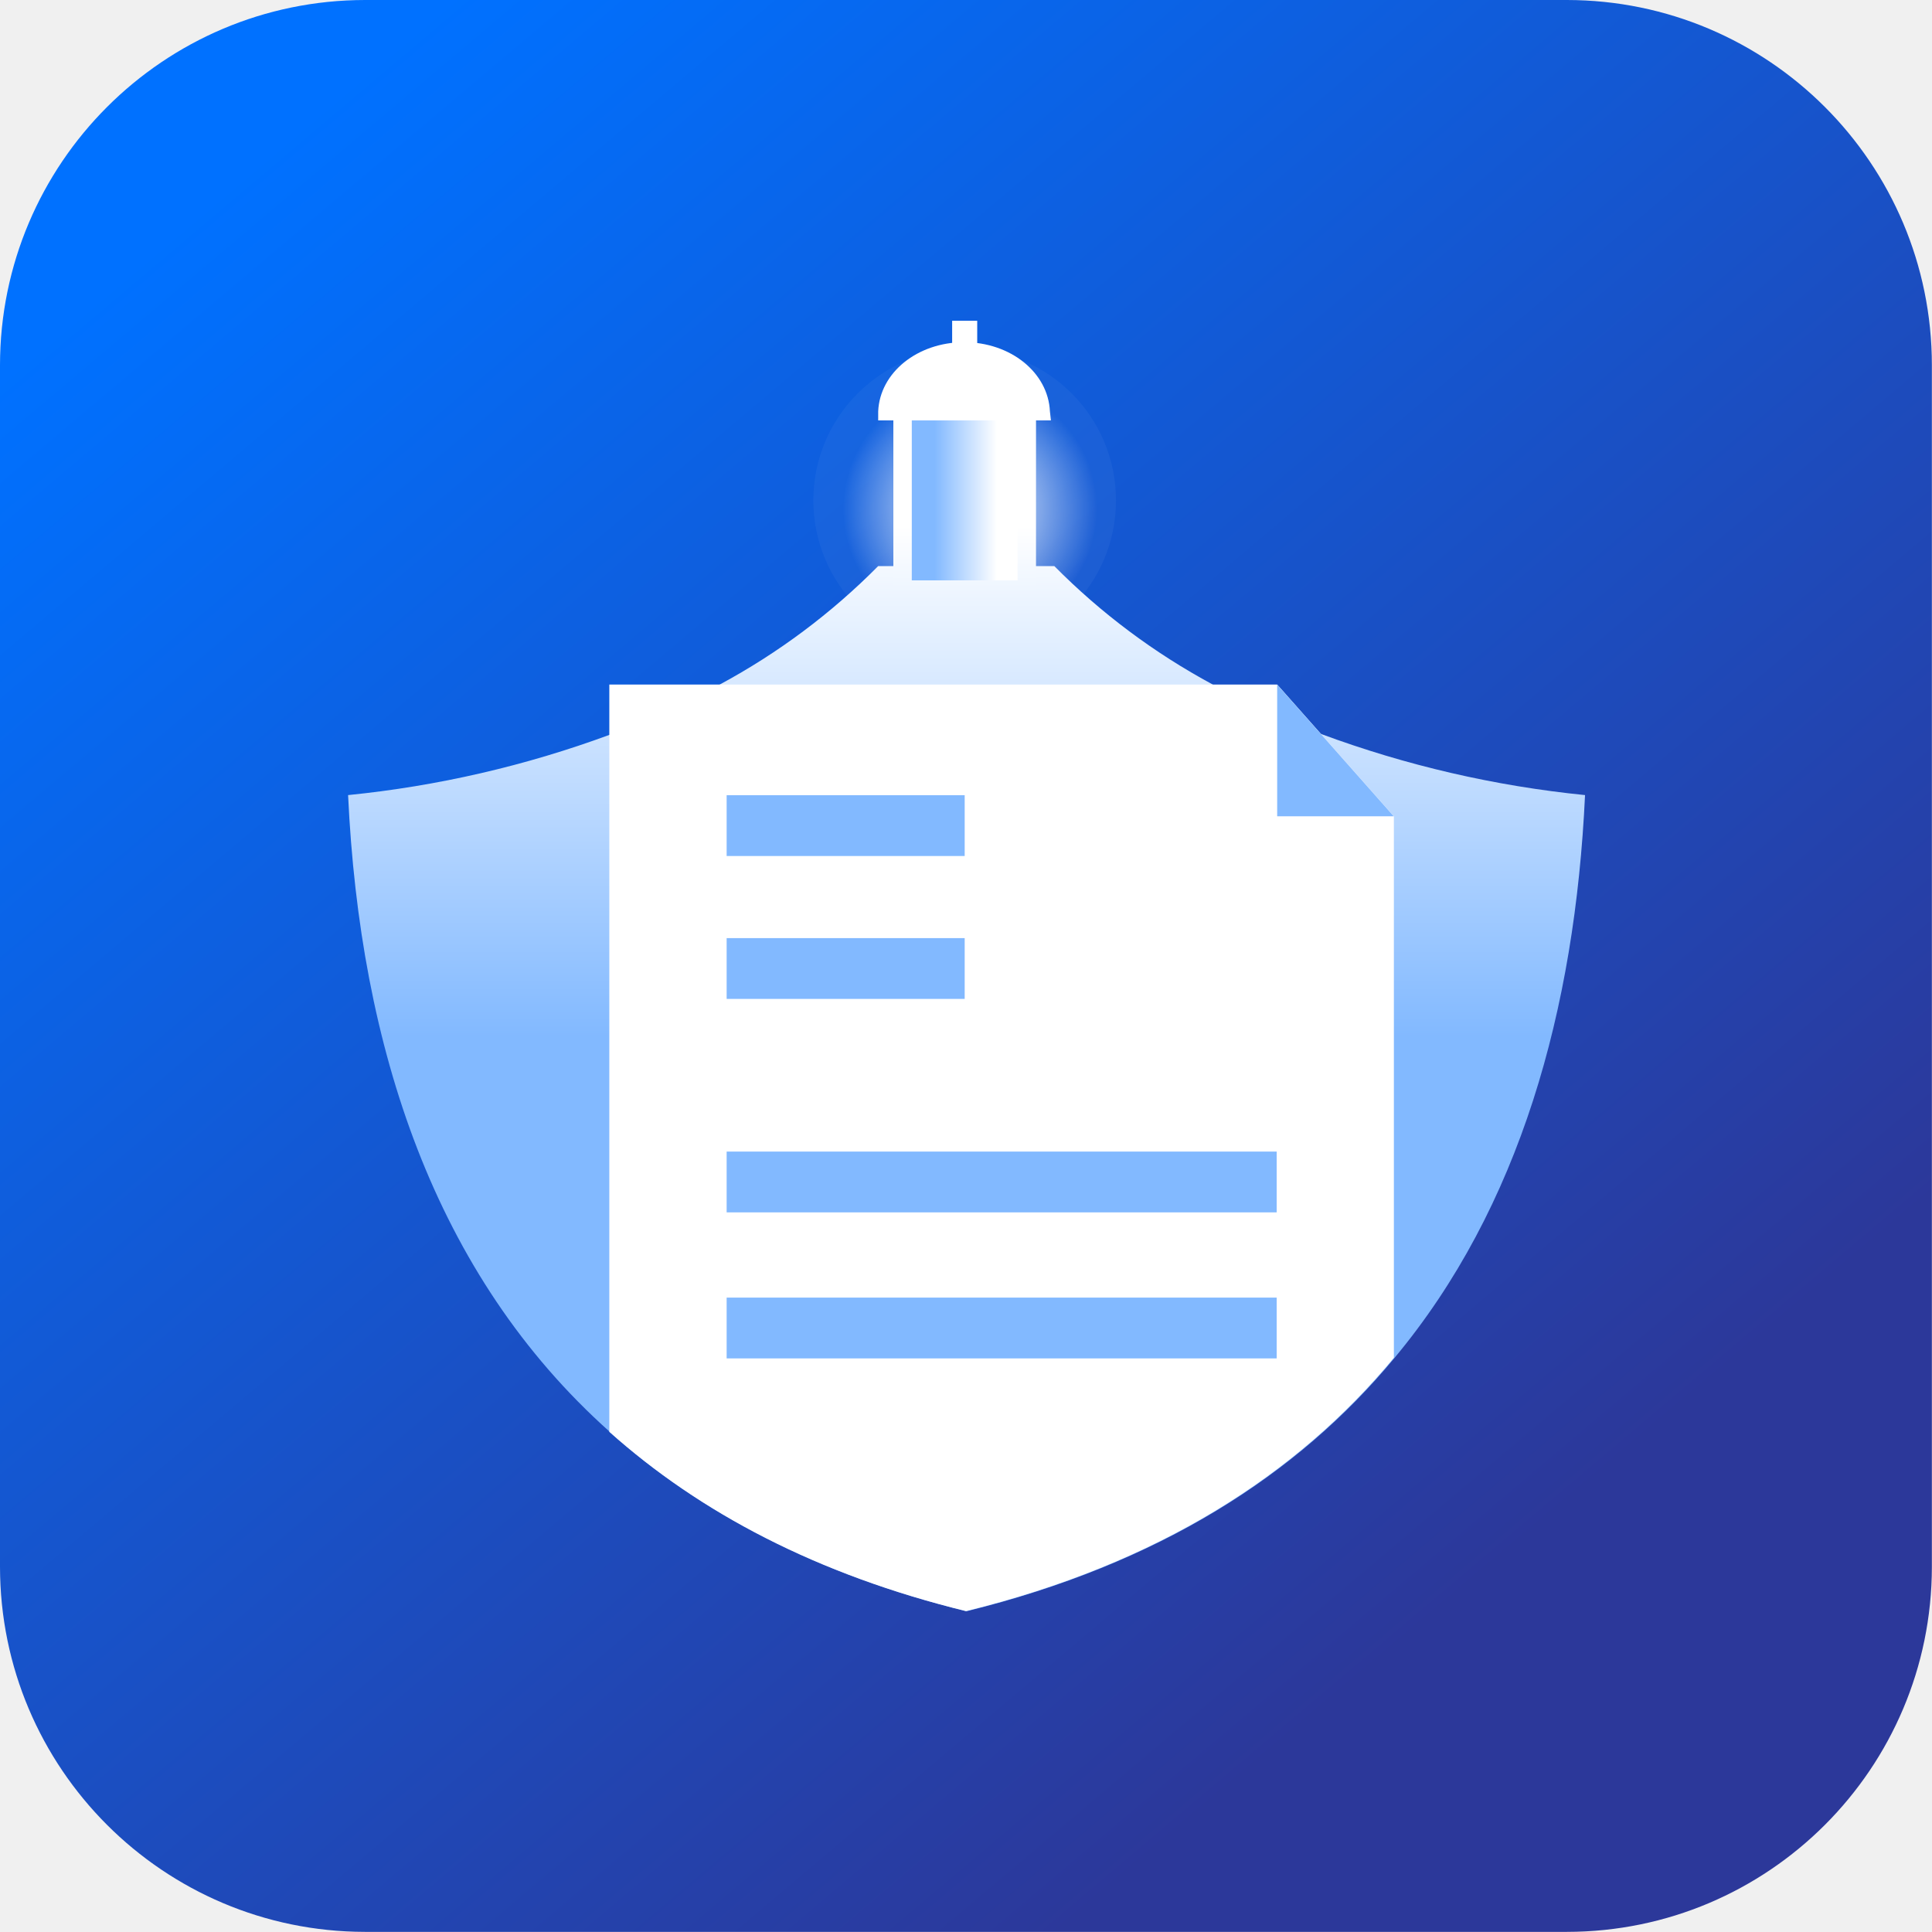
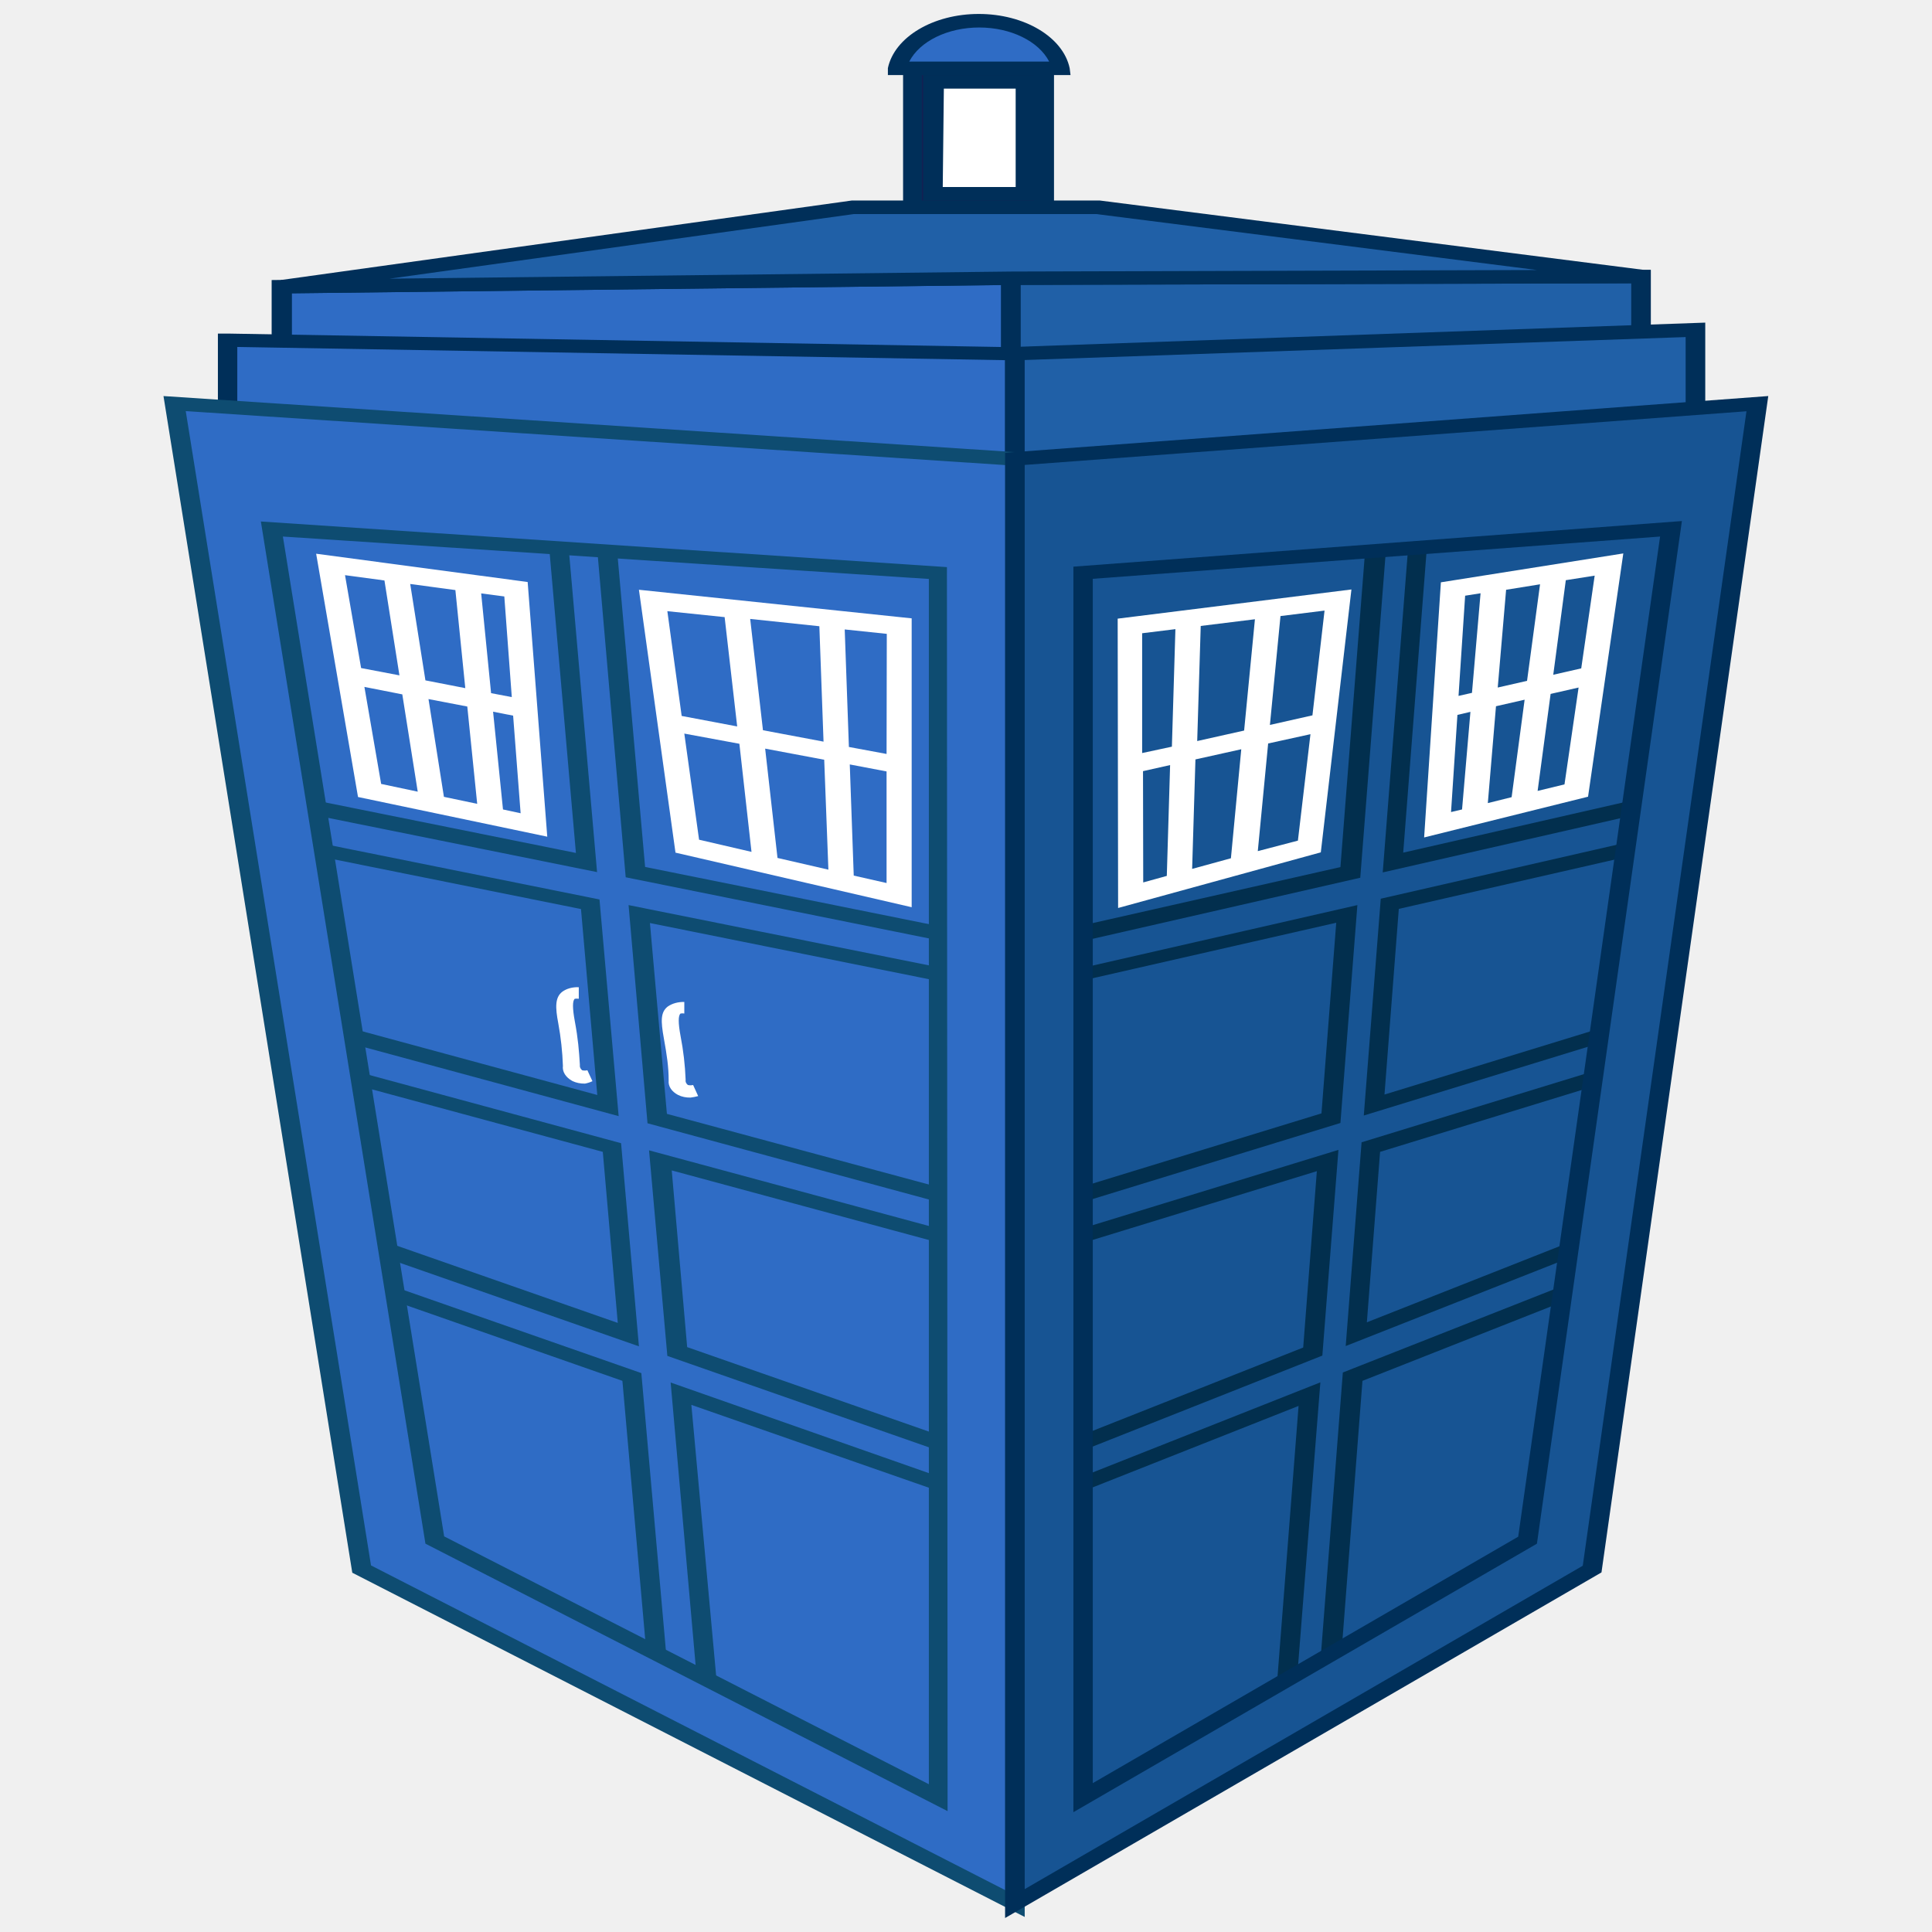
- <svg xmlns="http://www.w3.org/2000/svg" xmlns:xlink="http://www.w3.org/1999/xlink" id="Layer_1" data-name="Layer 1" viewBox="0 0 154.11 154.13">
-   <defs>
-     <style>.cls-1{fill:url(#linear-gradient);}.cls-2{fill:url(#radial-gradient);}.cls-3{fill:url(#linear-gradient-2);}.cls-4{fill:#fff;}.cls-5{fill:#82b9ff;}.cls-6{fill:url(#linear-gradient-3);}.cls-7{fill:url(#linear-gradient-4);}.cls-8{fill:url(#linear-gradient-5);}.cls-9{fill:url(#linear-gradient-6);}</style>
-     <linearGradient id="linear-gradient" x1="456.65" y1="446.53" x2="553.31" y2="560.86" gradientUnits="userSpaceOnUse">
-       <stop offset="0" stop-color="#0071ff" />
-       <stop offset="1" stop-color="#2c389a" />
-     </linearGradient>
-     <radialGradient id="radial-gradient" cx="77.4" cy="40.6" r="10.13" gradientUnits="userSpaceOnUse">
-       <stop offset="0" stop-color="#fff" />
-       <stop offset="1" stop-color="#fff" stop-opacity="0.04" />
-     </radialGradient>
-     <linearGradient id="linear-gradient-2" x1="512" y1="560.51" x2="512" y2="476.51" gradientUnits="userSpaceOnUse">
-       <stop offset="0" stop-color="#82b9ff" />
-       <stop offset="0.51" stop-color="#82b9ff" />
-       <stop offset="1" stop-color="#fff" />
-     </linearGradient>
-     <linearGradient id="linear-gradient-3" x1="69.4" y1="39.92" x2="79.53" y2="39.92" xlink:href="#linear-gradient-2" />
-     <linearGradient id="linear-gradient-4" x1="511.9" y1="555.26" x2="511.9" y2="476.92" xlink:href="#linear-gradient-2" />
-     <linearGradient id="linear-gradient-5" x1="511.9" y1="555.26" x2="511.9" y2="476.92" xlink:href="#linear-gradient-2" />
-     <linearGradient id="linear-gradient-6" x1="511.9" y1="555.26" x2="511.9" y2="476.92" xlink:href="#linear-gradient-2" />
+ <svg xmlns="http://www.w3.org/2000/svg" id="Layer_1" data-name="Layer 1" viewBox="0 0 154.11 154.13" version="1.1">
+   <defs id="defs4">
+     <style id="style2">.cls-1{fill:#fff;}.cls-2{fill:#2f6cc5;}.cls-3{fill:#002f59;}.cls-4{fill:#2060a7;}.cls-5{fill:#142052;}.cls-6{fill:#175493;}.cls-7{fill:#022f4e;}.cls-8{fill:#0e4c71;}</style>
  </defs>
-   <path class="cls-1" d="M589.06,464.06v95.88a29.14,29.14,0,0,1-29.12,29.12H464.05a29.15,29.15,0,0,1-29.11-29.12V464.06a29.15,29.15,0,0,1,29.11-29.12h95.89A29.14,29.14,0,0,1,589.06,464.06Z" transform="translate(-434.94 -434.94)" />
-   <circle class="cls-2" cx="76.96" cy="39.92" r="12.07" />
-   <path class="cls-3" d="M540.32,493.49a69.77,69.77,0,0,1-8.63-3.94,53.42,53.42,0,0,1-12.64-9.45H505a53.42,53.42,0,0,1-12.64,9.45,68.45,68.45,0,0,1-8.76,4,84.73,84.73,0,0,1-20.89,4.82c.94,20.1,6.86,38.3,20.89,50.81,7.21,6.44,16.55,11.38,28.45,14.3,15.32-3.76,26.42-10.88,34.14-20.21,10-12,14.4-27.77,15.2-44.9A85.08,85.08,0,0,1,540.32,493.49Z" transform="translate(-434.94 -434.94)" />
-   <path class="cls-4" d="M546.14,500.06v43.2c-7.72,9.33-18.82,16.45-34.14,20.21-11.9-2.92-21.24-7.86-28.45-14.3V489.55h53.28Z" transform="translate(-434.94 -434.94)" />
-   <polygon class="cls-5" points="101.89 65.12 111.19 65.12 101.89 54.62 101.89 65.12" />
-   <rect class="cls-5" x="57.97" y="63.44" width="18.99" height="4.85" />
-   <rect class="cls-5" x="57.97" y="74.84" width="18.99" height="4.85" />
-   <rect class="cls-5" x="57.97" y="91.87" width="43.88" height="4.85" />
-   <rect class="cls-5" x="57.97" y="103.52" width="43.88" height="4.85" />
-   <rect class="cls-6" x="72" y="32.85" width="9.91" height="14.14" />
-   <path class="cls-7" d="M517.59,482.61H506.21V467.1h11.38Zm-9.91-1.37h8.44V468.48h-8.44Z" transform="translate(-434.94 -434.94)" />
-   <path class="cls-8" d="M518,467.79c-.12-2.7-2.81-4.87-6.11-4.87s-6,2.17-6.11,4.87Z" transform="translate(-434.94 -434.94)" />
-   <path class="cls-9" d="M518.78,468.48H505l0-.72c.13-3.1,3.14-5.52,6.85-5.52s6.71,2.42,6.85,5.52Zm-12.15-1.38h10.54c-.49-2-2.66-3.49-5.27-3.49S507.12,465.1,506.63,467.1Z" transform="translate(-434.94 -434.94)" />
-   <rect class="cls-4" x="75.96" y="25.59" width="2" height="4.06" />
+   <g id="g111" transform="matrix(1.145674,0,0,1.128679,-24.39152,-1.121428)">
+     <polygon style="fill:#2f6cc5" transform="matrix(1.534146,0,0,1.074676,-29.67387,-13.54792)" id="polygon10" points="46.02,36.82 79.1,39.02 79.1,31.83 46.02,32.39 " class="cls-2" />
+     <path style="fill:#002f59;stroke-width:1.284" id="path12" d="M 92.367,28.891 40.206,26.462 V 20.788 L 92.367,20.175 Z M 41.618,25.57 91.002,27.87 v -6.727 l -49.384,0.58 z" class="cls-3" />
+     <polygon style="fill:#2060a7" transform="matrix(1.534146,0,0,1.074676,-29.67387,-13.54792)" id="polygon14" points="107.7,36.15 79.1,39.02 79.1,31.83 107.7,31.72 " class="cls-4" />
+     <path style="fill:#002f59;stroke-width:1.284" id="path16" d="m 91.002,28.913 v -8.726 l 45.242,-0.129 v 5.664 z m 1.365,-7.781 v 6.727 l 42.511,-2.998 v -3.847 z" class="cls-3" />
+     <polygon style="fill:#2060a7" transform="matrix(1.534146,0,0,1.074676,-29.67387,-13.54792)" id="polygon18" points="79.1,31.83 46.02,32.39 71.89,27.16 83.02,27.16 107.7,31.72 " class="cls-4" />
+     <path style="fill:#002f59;stroke-width:1.284" id="path20" d="m 40.989,21.734 -0.153,-0.946 39.765,-5.621 h 17.274 l 37.863,4.901 -0.123,0.946 -43.892,0.118 z m 39.75,-5.61 -32.324,4.567 43.309,-0.505 36.589,-0.107 -30.683,-3.955 z" class="cls-3" />
+     <rect style="fill:#142052;stroke-width:1.284" id="rect22" height="9.823" width="9.159" y="5.828" x="84.896" class="cls-5" />
+     <path style="fill:#002f59;stroke-width:1.284" id="path24" d="M 94.684,16.124 H 84.175 V 5.377 h 10.509 z m -9.205,-0.956 h 7.809 V 6.301 h -7.809 z" class="cls-3" />
+     <rect style="fill:#ffffff;stroke-width:1.284" id="rect26" transform="rotate(90)" height="6.428" width="7.91" y="-92.69" x="6.785" class="cls-1" />
+     <path style="fill:#002f59;stroke-width:1.284" id="path28" d="M 93.38,15.167 H 85.571 V 6.301 h 7.809 z M 86.937,14.211 h 5.078 V 7.258 h -5.001 z" class="cls-3" />
+     <path style="fill:#2f6cc5;stroke-width:1.284" id="path30" d="m 95.129,5.861 a 5.722,4.009 0 0 0 -11.307,0 z" class="cls-2" />
+     <path style="fill:#002f59;stroke-width:1.284" id="path32" d="M 95.835,6.301 H 83.117 V 5.807 a 6.397,4.481 0 0 1 12.657,0 z M 84.605,5.345 h 9.742 a 5.17,3.622 0 0 0 -9.742,0 z" class="cls-3" />
+     <polygon style="fill:#175493" transform="matrix(1.534146,0,0,1.074676,-29.67387,-13.54792)" id="polygon34" points="82.38,51.21 109.06,48.33 102.55,114.83 82.38,131.77 " class="cls-6" />
+     <polygon style="fill:#2f6cc5" transform="matrix(1.534146,0,0,1.074676,-29.67387,-13.54792)" id="polygon36" points="45.58,48.33 75.78,51.21 75.78,131.77 52.95,114.83 " class="cls-2" />
+     <polygon style="fill:#2f6cc5" transform="matrix(1.534146,0,0,1.074676,-29.67387,-13.54792)" id="polygon38" points="43.55,41.78 79.28,43.98 79.28,36.79 43.55,35.9 " class="cls-2" />
+     <path style="fill:#002f59;stroke-width:1.284" id="path40" d="M 92.644,34.221 H 91.923 L 36.463,31.836 v -7.265 h 0.69 l 55.49,0.978 z M 37.813,30.901 91.278,33.211 V 26.452 L 37.813,25.517 Z" class="cls-3" />
+     <polygon style="fill:#2060a7" transform="matrix(1.534146,0,0,1.074676,-29.67387,-13.54792)" id="polygon42" points="110.17,41.11 79.28,43.98 79.28,36.79 110.17,35.22 " class="cls-4" />
+     <path style="fill:#002f59;stroke-width:1.284" id="path44" d="m 91.278,34.243 v -8.705 l 48.755,-1.741 v 7.265 z m 1.365,-7.802 v 6.749 L 138.668,30.191 V 24.818 Z" class="cls-3" />
+     <polygon style="fill:#175493" transform="matrix(1.534146,0,0,1.074676,-29.67387,-13.54792)" id="polygon46" points="81.16,109.1 81.16,111.8 92.65,105.21 91.53,126.06 93.45,126.06 94.64,104.07 105.61,97.78 105.61,95.09 94.79,101.29 95.45,88.98 107.19,83.76 107.19,81.07 95.6,86.22 96.31,72.98 108.07,69.09 108.07,66.4 96.46,70.24 97.62,48.57 95.69,48.57 94.49,70.89 81.72,75.11 81.72,77.81 94.35,73.63 93.62,87.1 81.72,92.39 81.72,95.09 93.47,89.86 92.8,102.43 " class="cls-6" />
+     <path style="fill:#022f4e;stroke-width:1.284" id="path48" d="m 114.352,122.409 h -4.326 l 1.688,-22.042 -17.551,7.05 v -3.998 l 17.873,-7.179 0.951,-12.466 -17.98,5.599 v -3.987 l 18.302,-5.696 1.028,-13.476 -19.33,4.471 v -3.901 l 19.622,-4.503 1.856,-24.116 h 4.28 l -1.764,23.095 17.765,-4.116 v 3.901 l -18.072,4.191 -0.997,13.122 17.735,-5.524 v 3.955 l -18.042,5.621 -0.92,12.047 16.569,-6.641 v 4.019 l -16.876,6.76 z m -2.884,-0.956 h 1.534 l 1.795,-23.449 16.876,-6.749 v -1.795 l -16.676,6.674 1.105,-14.401 17.996,-5.599 V 74.285 l -17.842,5.556 1.181,-15.325 18.011,-4.18 v -1.816 l -17.873,4.138 1.81,-23.482 h -1.534 l -1.841,23.858 -19.576,4.535 v 1.891 L 115.809,64.968 114.628,80.368 96.387,86.053 v 1.848 l 18.103,-5.631 -1.12,14.54 -17.827,7.168 v 1.827 l 17.689,-7.104 z" class="cls-7" />
+     <polygon style="fill:#2f6cc5" transform="matrix(1.534146,0,0,1.074676,-29.67387,-13.54792)" id="polygon50" points="46.69,69.09 60.01,72.98 60.81,86.22 47.69,81.07 47.69,83.76 60.98,88.98 61.73,101.29 49.49,95.09 49.49,97.78 61.9,104.07 63.24,126.06 65.42,126.06 64.15,105.21 77.15,111.8 77.15,109.1 63.98,102.43 63.22,89.86 76.52,95.09 76.52,92.39 63.05,87.1 62.23,73.63 76.52,77.81 76.52,75.11 62.06,70.89 60.7,48.57 58.52,48.57 59.84,70.24 46.69,66.4 " class="cls-2" />
+     <path style="fill:#0e4c71;stroke-width:1.284" id="path52" d="m 71.426,122.409 h -4.725 L 64.63,98.595 45.591,91.835 v -3.976 l 18.717,6.641 -1.043,-12.09 -20.45,-5.621 V 72.867 L 62.881,78.391 61.746,65.247 41.28,61.067 v -3.901 l 20.113,4.116 -1.994,-23.116 h 4.71 l 2.102,24.105 22.214,4.546 v 3.89 l -21.877,-4.471 1.181,13.487 20.68,5.664 v 3.923 l -20.343,-5.588 1.074,12.488 20.235,7.179 v 3.966 L 69.432,100.293 Z m -3.436,-0.956 h 1.979 l -1.979,-22.74 19.944,7.104 v -1.827 L 67.76,96.832 66.486,82.302 87.013,87.934 V 86.064 L 66.379,80.389 65.06,64.968 87.013,69.439 V 67.536 L 64.86,63.001 62.82,39.176 H 60.841 l 2.025,23.46 -20.22,-4.138 v 1.902 L 63.035,64.57 64.369,79.884 44.18,74.328 v 1.87 l 20.358,5.599 1.243,14.358 -18.855,-6.684 v 1.827 l 19.023,6.749 z" class="cls-8" />
+     <path style="fill:#ffffff;stroke-width:1.284" id="path54" d="m 43.305,40.132 2.915,17.195 13.178,2.805 -1.365,-18.001 z m 13.623,10.134 -1.442,-0.279 -0.69,-7.05 1.611,0.215 z m -6.014,-1.182 -1.059,-6.813 3.145,0.43 0.69,6.932 z m 2.915,1.848 0.69,6.878 -2.317,-0.494 -1.074,-6.91 z m -5.768,-8.909 1.043,6.706 -2.669,-0.516 -1.12,-6.566 z m -1.396,7.523 2.639,0.527 1.074,6.878 -2.547,-0.548 z m 9.65,8.662 -0.69,-6.91 1.396,0.279 0.522,6.899 z" class="cls-1" />
+     <path style="fill:#ffffff;stroke-width:1.284" id="path56" d="m 68.327,61.26 16.446,3.858 V 44.7 L 65.781,42.679 Z m 0.614,-8.415 3.835,0.72 0.844,7.641 -3.651,-0.86 z m 9.742,1.848 0.291,7.77 -3.544,-0.828 -0.859,-7.727 z m -4.265,-2.085 -0.89,-7.867 4.817,0.516 0.291,8.157 z m 6.321,10.274 -0.276,-7.856 2.562,0.494 v 7.888 z m 2.286,-8.597 -2.623,-0.494 -0.291,-8.307 2.93,0.312 z m -11.276,-9.672 0.874,7.727 -3.866,-0.742 -0.997,-7.405 z" class="cls-1" />
+     <path style="fill:#ffffff;stroke-width:1.284" id="path58" d="m 121.624,42.153 -1.166,18.033 11.414,-2.88 2.455,-17.195 z m 9.773,6.083 -1.948,0.451 0.874,-6.684 2.01,-0.322 z m -5.814,1.354 0.583,-6.91 2.363,-0.387 -0.905,6.824 z m 1.872,0.86 -0.905,6.889 -1.657,0.419 0.568,-6.846 z m -3.068,-7.523 -0.598,7.039 -0.936,0.215 0.46,-7.082 z m -1.611,8.597 0.905,-0.215 -0.583,6.899 -0.767,0.183 z m 5.584,5.373 0.905,-6.856 1.948,-0.451 -0.982,6.846 z" class="cls-1" />
+     <path style="fill:#ffffff;stroke-width:1.284" id="path60" d="M 99.148,65.172 113.263,61.239 115.395,42.658 99.118,44.721 Z m 1.734,-9.672 1.887,-0.43 -0.23,7.834 -1.642,0.462 z m 6.842,-1.548 -0.721,7.705 -2.7,0.752 0.23,-7.738 z m -3.068,-0.58 0.245,-8.135 3.774,-0.473 -0.752,7.867 z m 4.219,7.781 0.721,-7.609 2.946,-0.656 -0.874,7.523 z m 3.805,-9.597 -2.961,0.677 0.736,-7.695 3.068,-0.387 z m -9.542,-6.093 -0.245,8.307 -2.071,0.451 v -8.468 z" class="cls-1" />
+     <path style="fill:#2f6cc5;stroke-width:1.284" id="path62" d="M 33.441,29.504 46.466,111.877 91.953,135.52 V 33.426 Z M 86.584,128.041 51.559,109.836 40.253,38.359 86.584,41.454 Z" class="cls-2" />
+     <path style="fill:#0e4c71;stroke-width:1.284" id="path64" d="M 92.644,136.488 45.821,112.157 32.674,28.988 92.644,32.996 Z M 47.125,111.641 91.294,134.596 V 33.867 l -57.07,-3.815 z M 87.274,129.008 50.915,110.104 39.455,37.854 87.228,41.078 Z m -35.055,-19.419 33.751,17.517 V 41.916 L 40.989,38.918 Z" class="cls-8" />
+     <path style="fill:#175493;stroke-width:1.284" id="path66" d="M 91.953,33.437 V 135.531 l 40.195,-23.643 11.506,-82.374 z M 127.653,109.857 96.709,128.062 V 41.475 L 137.64,38.38 Z" class="cls-6" />
+     <path style="fill:#002f59;stroke-width:1.284" id="path68" d="M 91.278,136.563 V 33.007 l 0.598,-0.054 52.545,-3.966 -11.614,83.148 z M 92.644,33.856 V 134.521 l 38.86,-22.858 11.399,-81.6 z m 3.39,95.227 V 41.046 l 42.373,-3.224 -10.095,72.283 z m 1.35,-87.178 v 85.125 l 29.624,-17.42 9.88,-70.692 z" class="cls-3" />
+     <path style="fill:#ffffff;stroke-width:1.284" id="path70" d="m 69.371,78.573 a 1.396,0.978 0 0 1 -0.859,-0.183 1.657,1.161 0 0 1 -0.66,-1.01 c 0,-0.989 -0.123,-1.795 -0.338,-3.009 -0.215,-1.214 -0.23,-1.838 0.276,-2.235 a 1.534,1.075 0 0 1 1.151,-0.322 v 0.817 a 0.506,0.355 0 0 0 -0.261,0 c -0.169,0.14 -0.169,0.666 0,1.591 a 41.422,29.016 0 0 1 0.353,3.084 0.69,0.484 0 0 0 0.153,0.376 0.522,0.365 0 0 0 0.368,0 l 0.353,0.785 a 3.068,2.149 0 0 1 -0.537,0.107 z" class="cls-1" />
+     <path style="fill:#ffffff;stroke-width:1.284" id="path72" d="M 62.022,77.585 A 1.442,1.01 0 0 1 61.148,77.402 1.749,1.225 0 0 1 60.488,76.327 42.496,29.769 0 0 0 60.166,73.329 c -0.215,-1.139 -0.23,-1.838 0.276,-2.235 a 1.442,1.01 0 0 1 1.151,-0.322 v 0.817 a 0.568,0.398 0 0 0 -0.276,0 c -0.169,0.129 -0.169,0.666 0,1.591 0.23,1.247 0.291,2.074 0.353,3.084 a 0.721,0.505 0 0 0 0.153,0.376 0.522,0.365 0 0 0 0.368,0 l 0.353,0.774 a 1.718,1.204 0 0 1 -0.522,0.172 z" class="cls-1" />
+   </g>
</svg>
